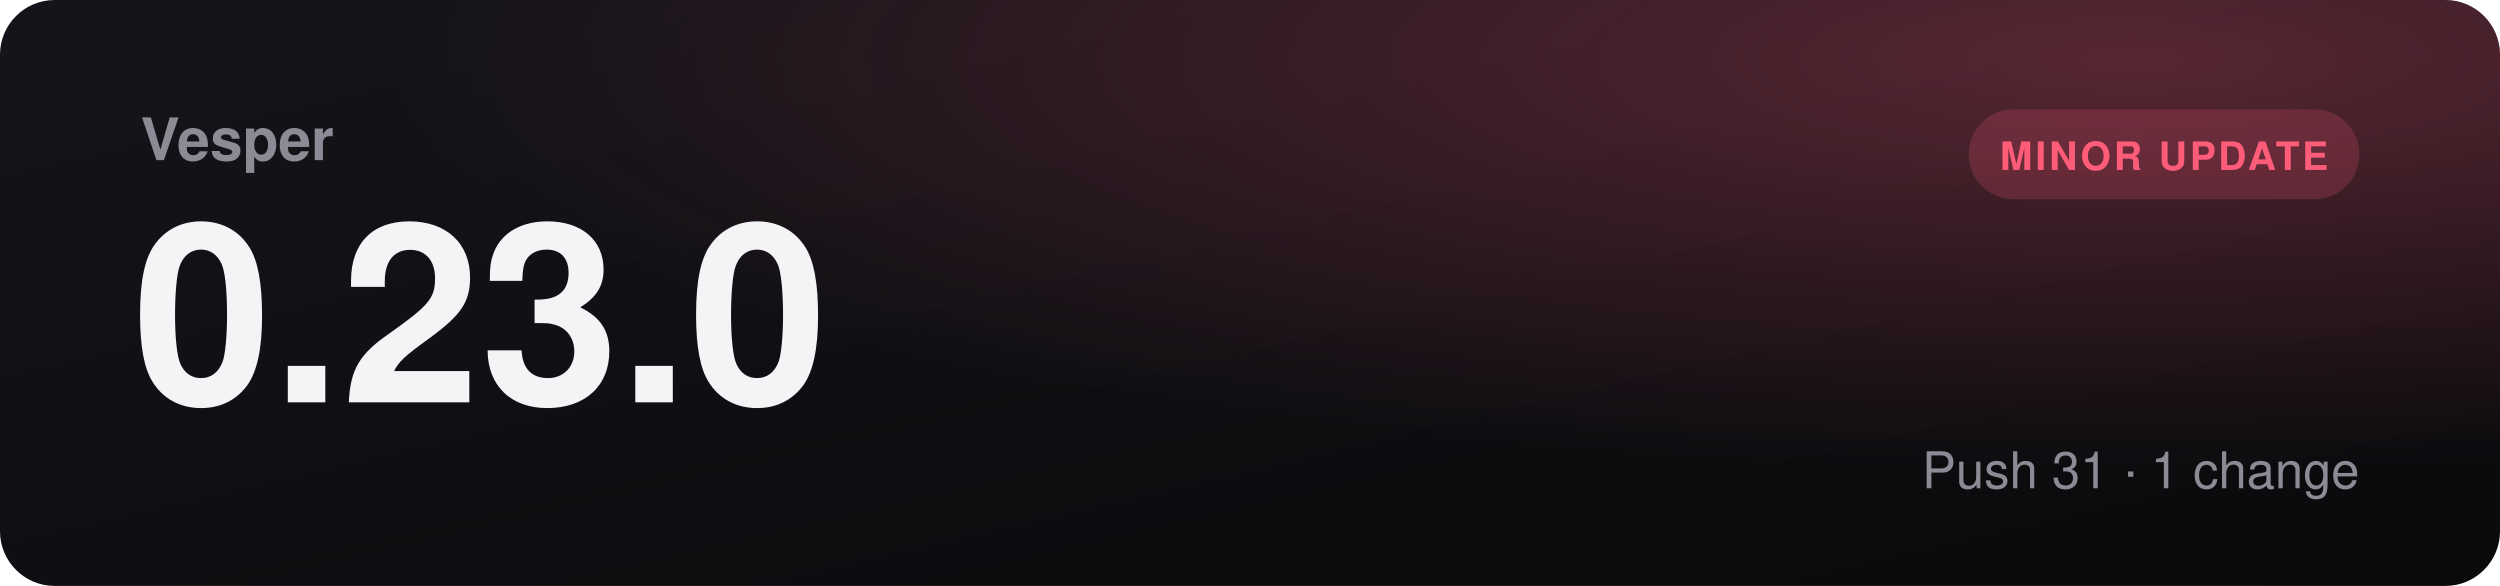
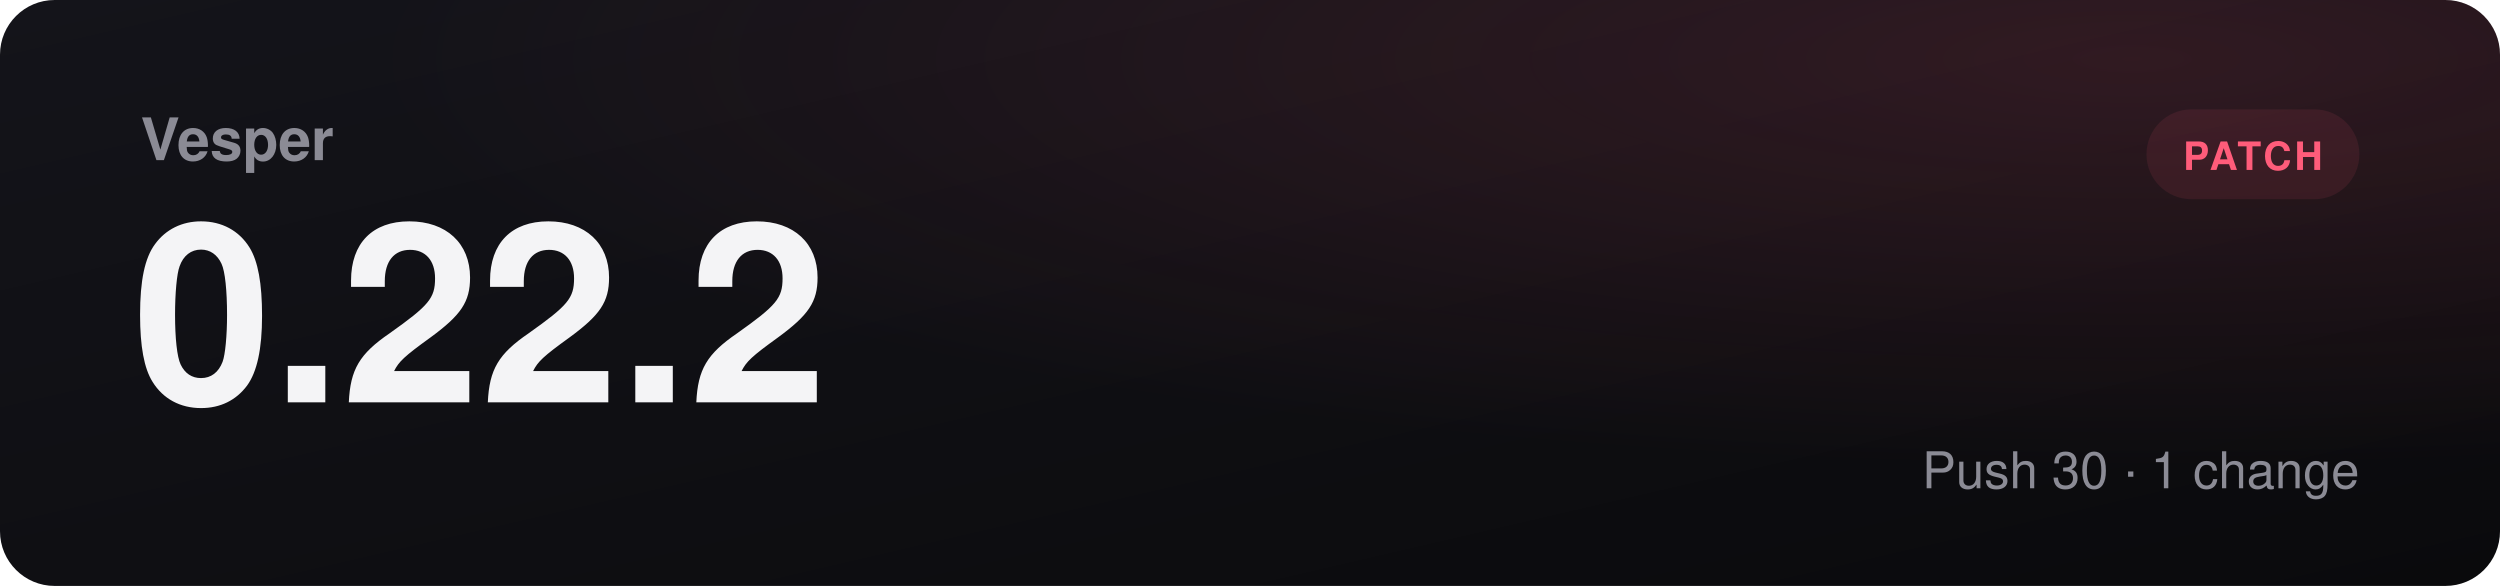
- <svg xmlns="http://www.w3.org/2000/svg" viewBox="0 0 1280 300" role="img" aria-label="Vesper 0.23.0, minor update">
+ <svg xmlns="http://www.w3.org/2000/svg" viewBox="0 0 1280 300" role="img" aria-label="Vesper 0.22.2, patch">
  <defs>
    <linearGradient id="bg" x1="0" y1="0" x2="1" y2="1">
      <stop offset="0" stop-color="#14141a" />
      <stop offset="1" stop-color="#0a0a0c" />
    </linearGradient>
    <radialGradient id="glow" cx="0.85" cy="0.1" r="0.7">
-       <stop offset="0" stop-color="#ff5c7a" stop-opacity="0.3" />
+       <stop offset="0" stop-color="#ff5c7a" stop-opacity="0.14" />
      <stop offset="1" stop-color="#ff5c7a" stop-opacity="0" />
    </radialGradient>
  </defs>
  <rect width="1280" height="300" rx="28" fill="url(#bg)" />
  <rect width="1280" height="300" rx="28" fill="url(#glow)" />
  <text x="72" y="82" fill="#8b8b95" font-family="Segoe UI, Helvetica, Arial, sans-serif" font-size="30" font-weight="600">Vesper</text>
-   <text x="68" y="206" fill="#f4f4f6" font-family="Segoe UI, Helvetica, Arial, sans-serif" font-size="128" font-weight="800">0.23.0</text>
-   <rect x="1008" y="56" width="200" height="46" rx="23" fill="#ff5c7a30" />
-   <text x="1108" y="87" text-anchor="middle" fill="#ff5c7a" font-family="Segoe UI, Helvetica, Arial, sans-serif" font-size="20" font-weight="700" letter-spacing="1.5">MINOR UPDATE</text>
-   <text x="1208" y="250" text-anchor="end" fill="#8b8b95" font-family="Segoe UI, Helvetica, Arial, sans-serif" font-size="26">Push 31  ·  1 change</text>
+   <text x="68" y="206" fill="#f4f4f6" font-family="Segoe UI, Helvetica, Arial, sans-serif" font-size="128" font-weight="800">0.22.2</text>
+   <rect x="1099" y="56" width="109" height="46" rx="23" fill="#ff5c7a18" />
+   <text x="1153.5" y="87" text-anchor="middle" fill="#ff5c7a" font-family="Segoe UI, Helvetica, Arial, sans-serif" font-size="20" font-weight="700" letter-spacing="1.5">PATCH</text>
+   <text x="1208" y="250" text-anchor="end" fill="#8b8b95" font-family="Segoe UI, Helvetica, Arial, sans-serif" font-size="26">Push 30  ·  1 change</text>
</svg>
